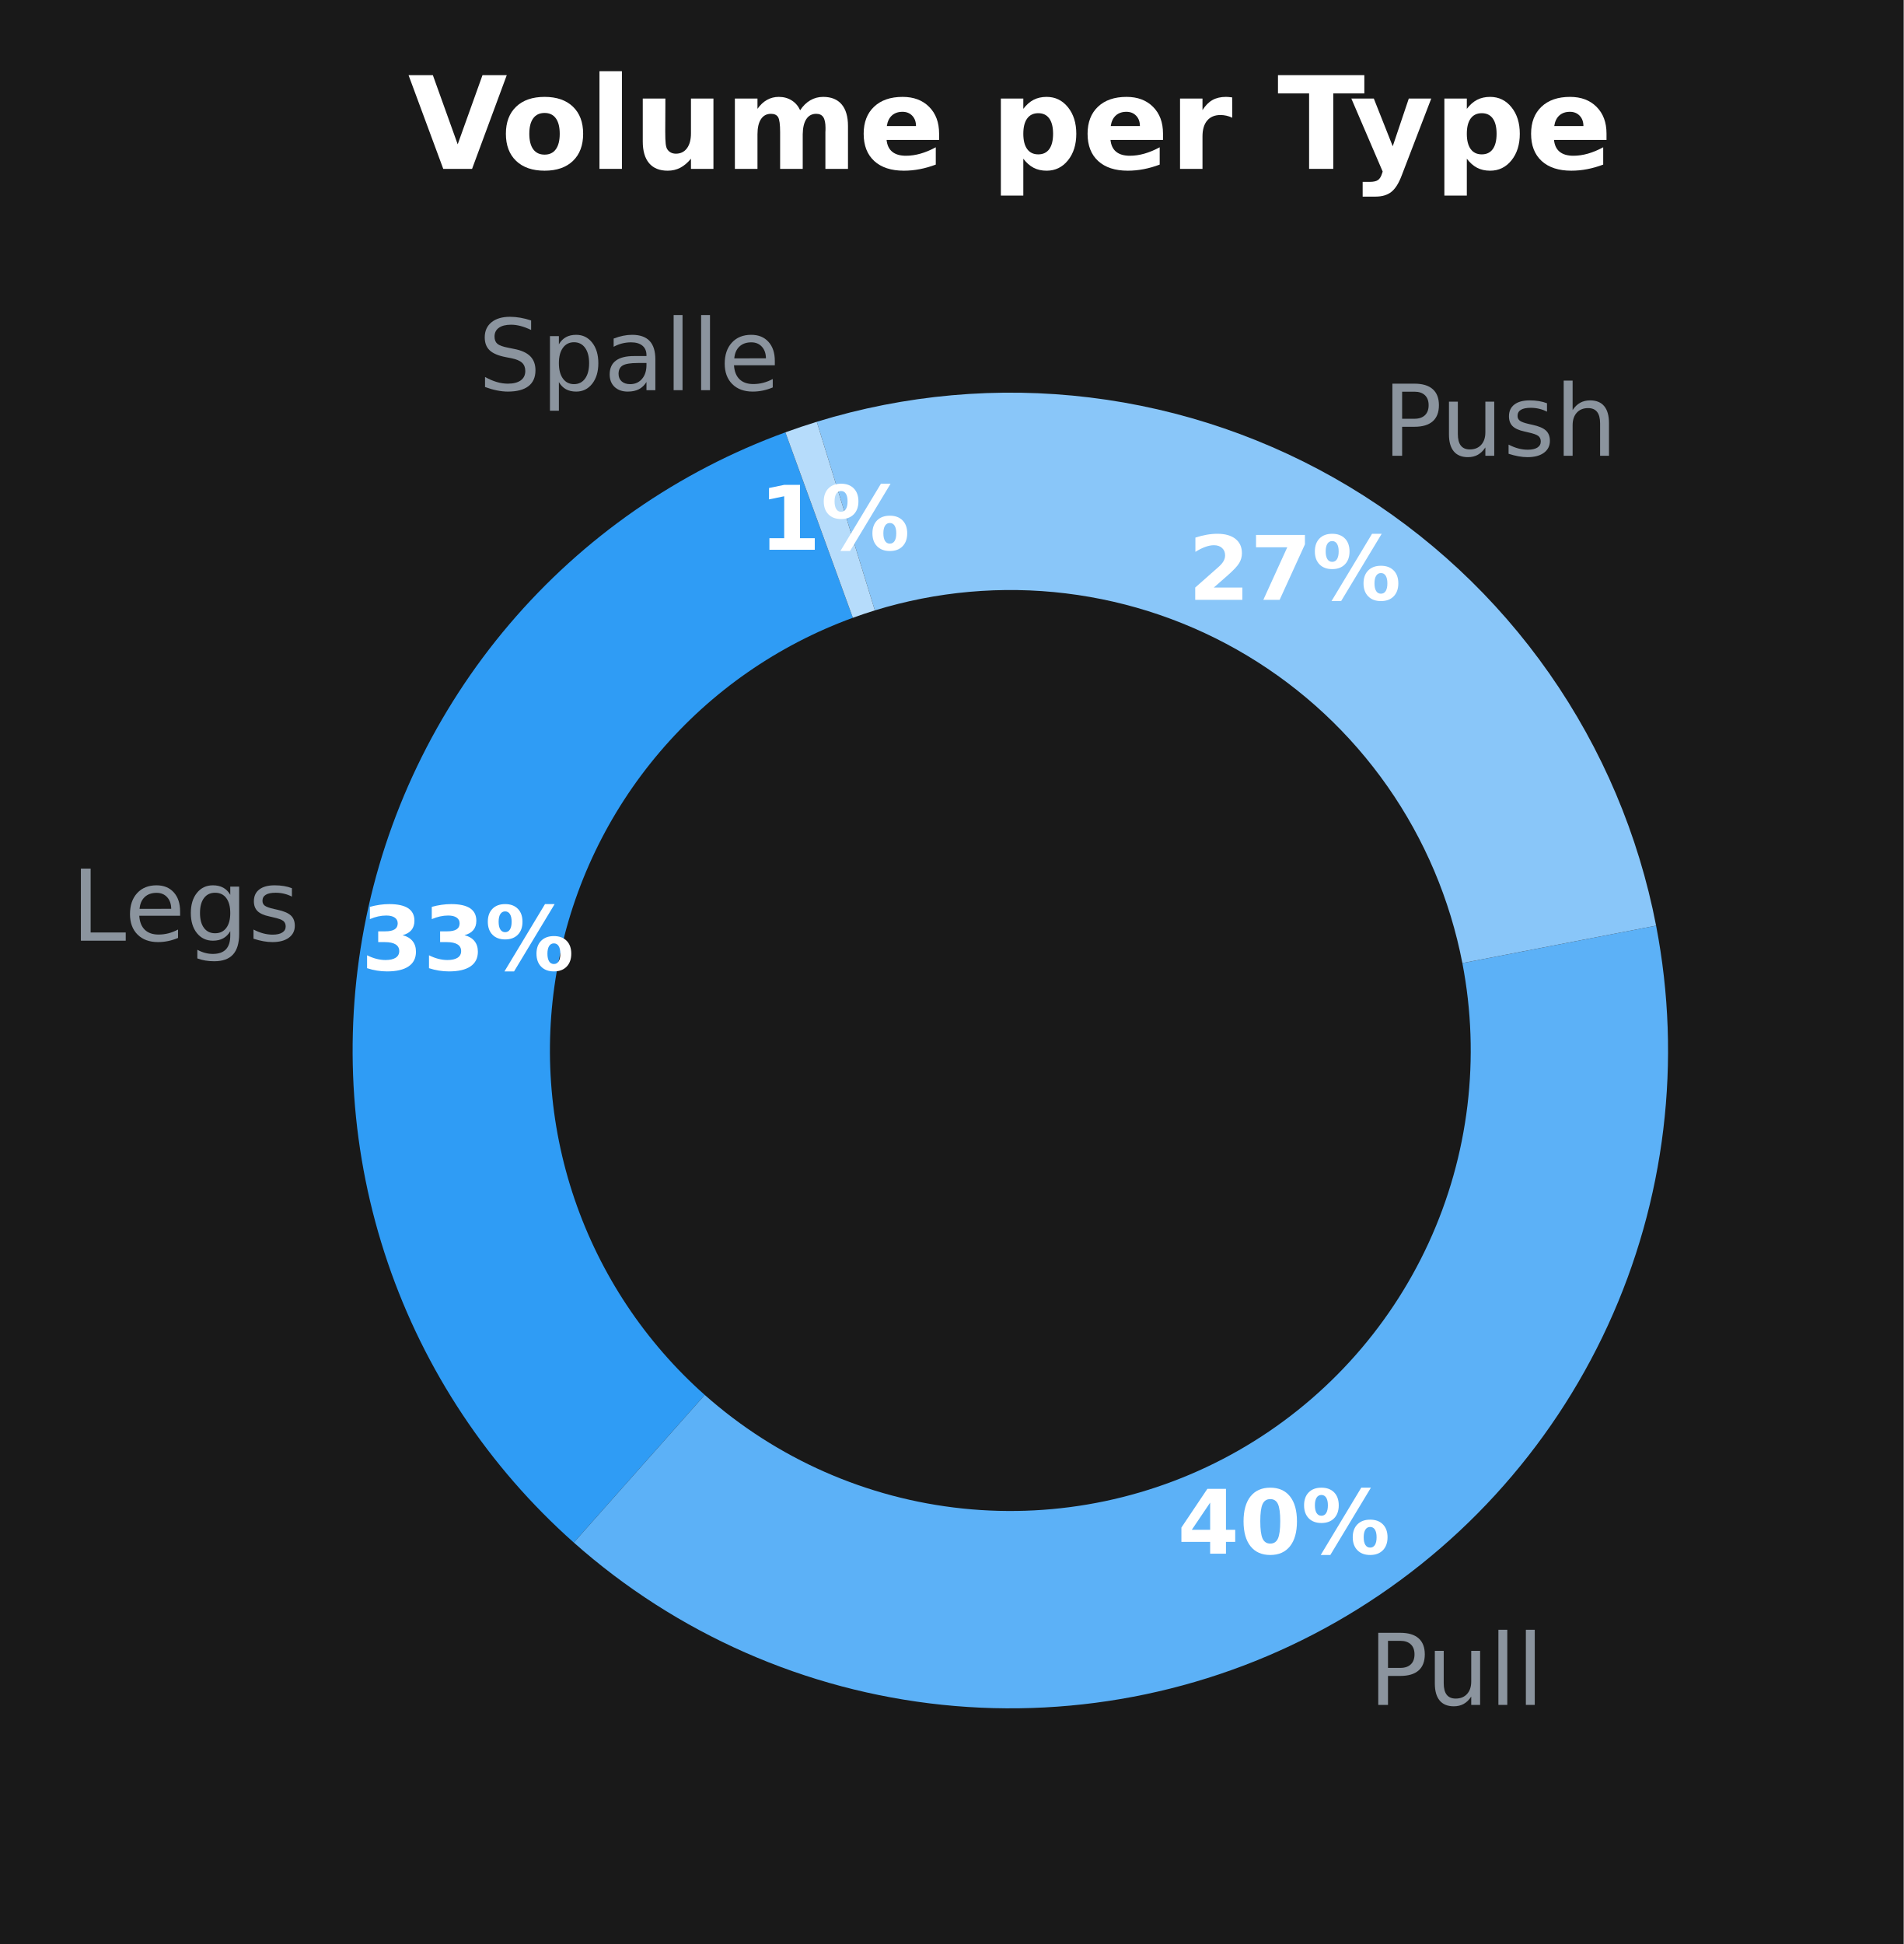
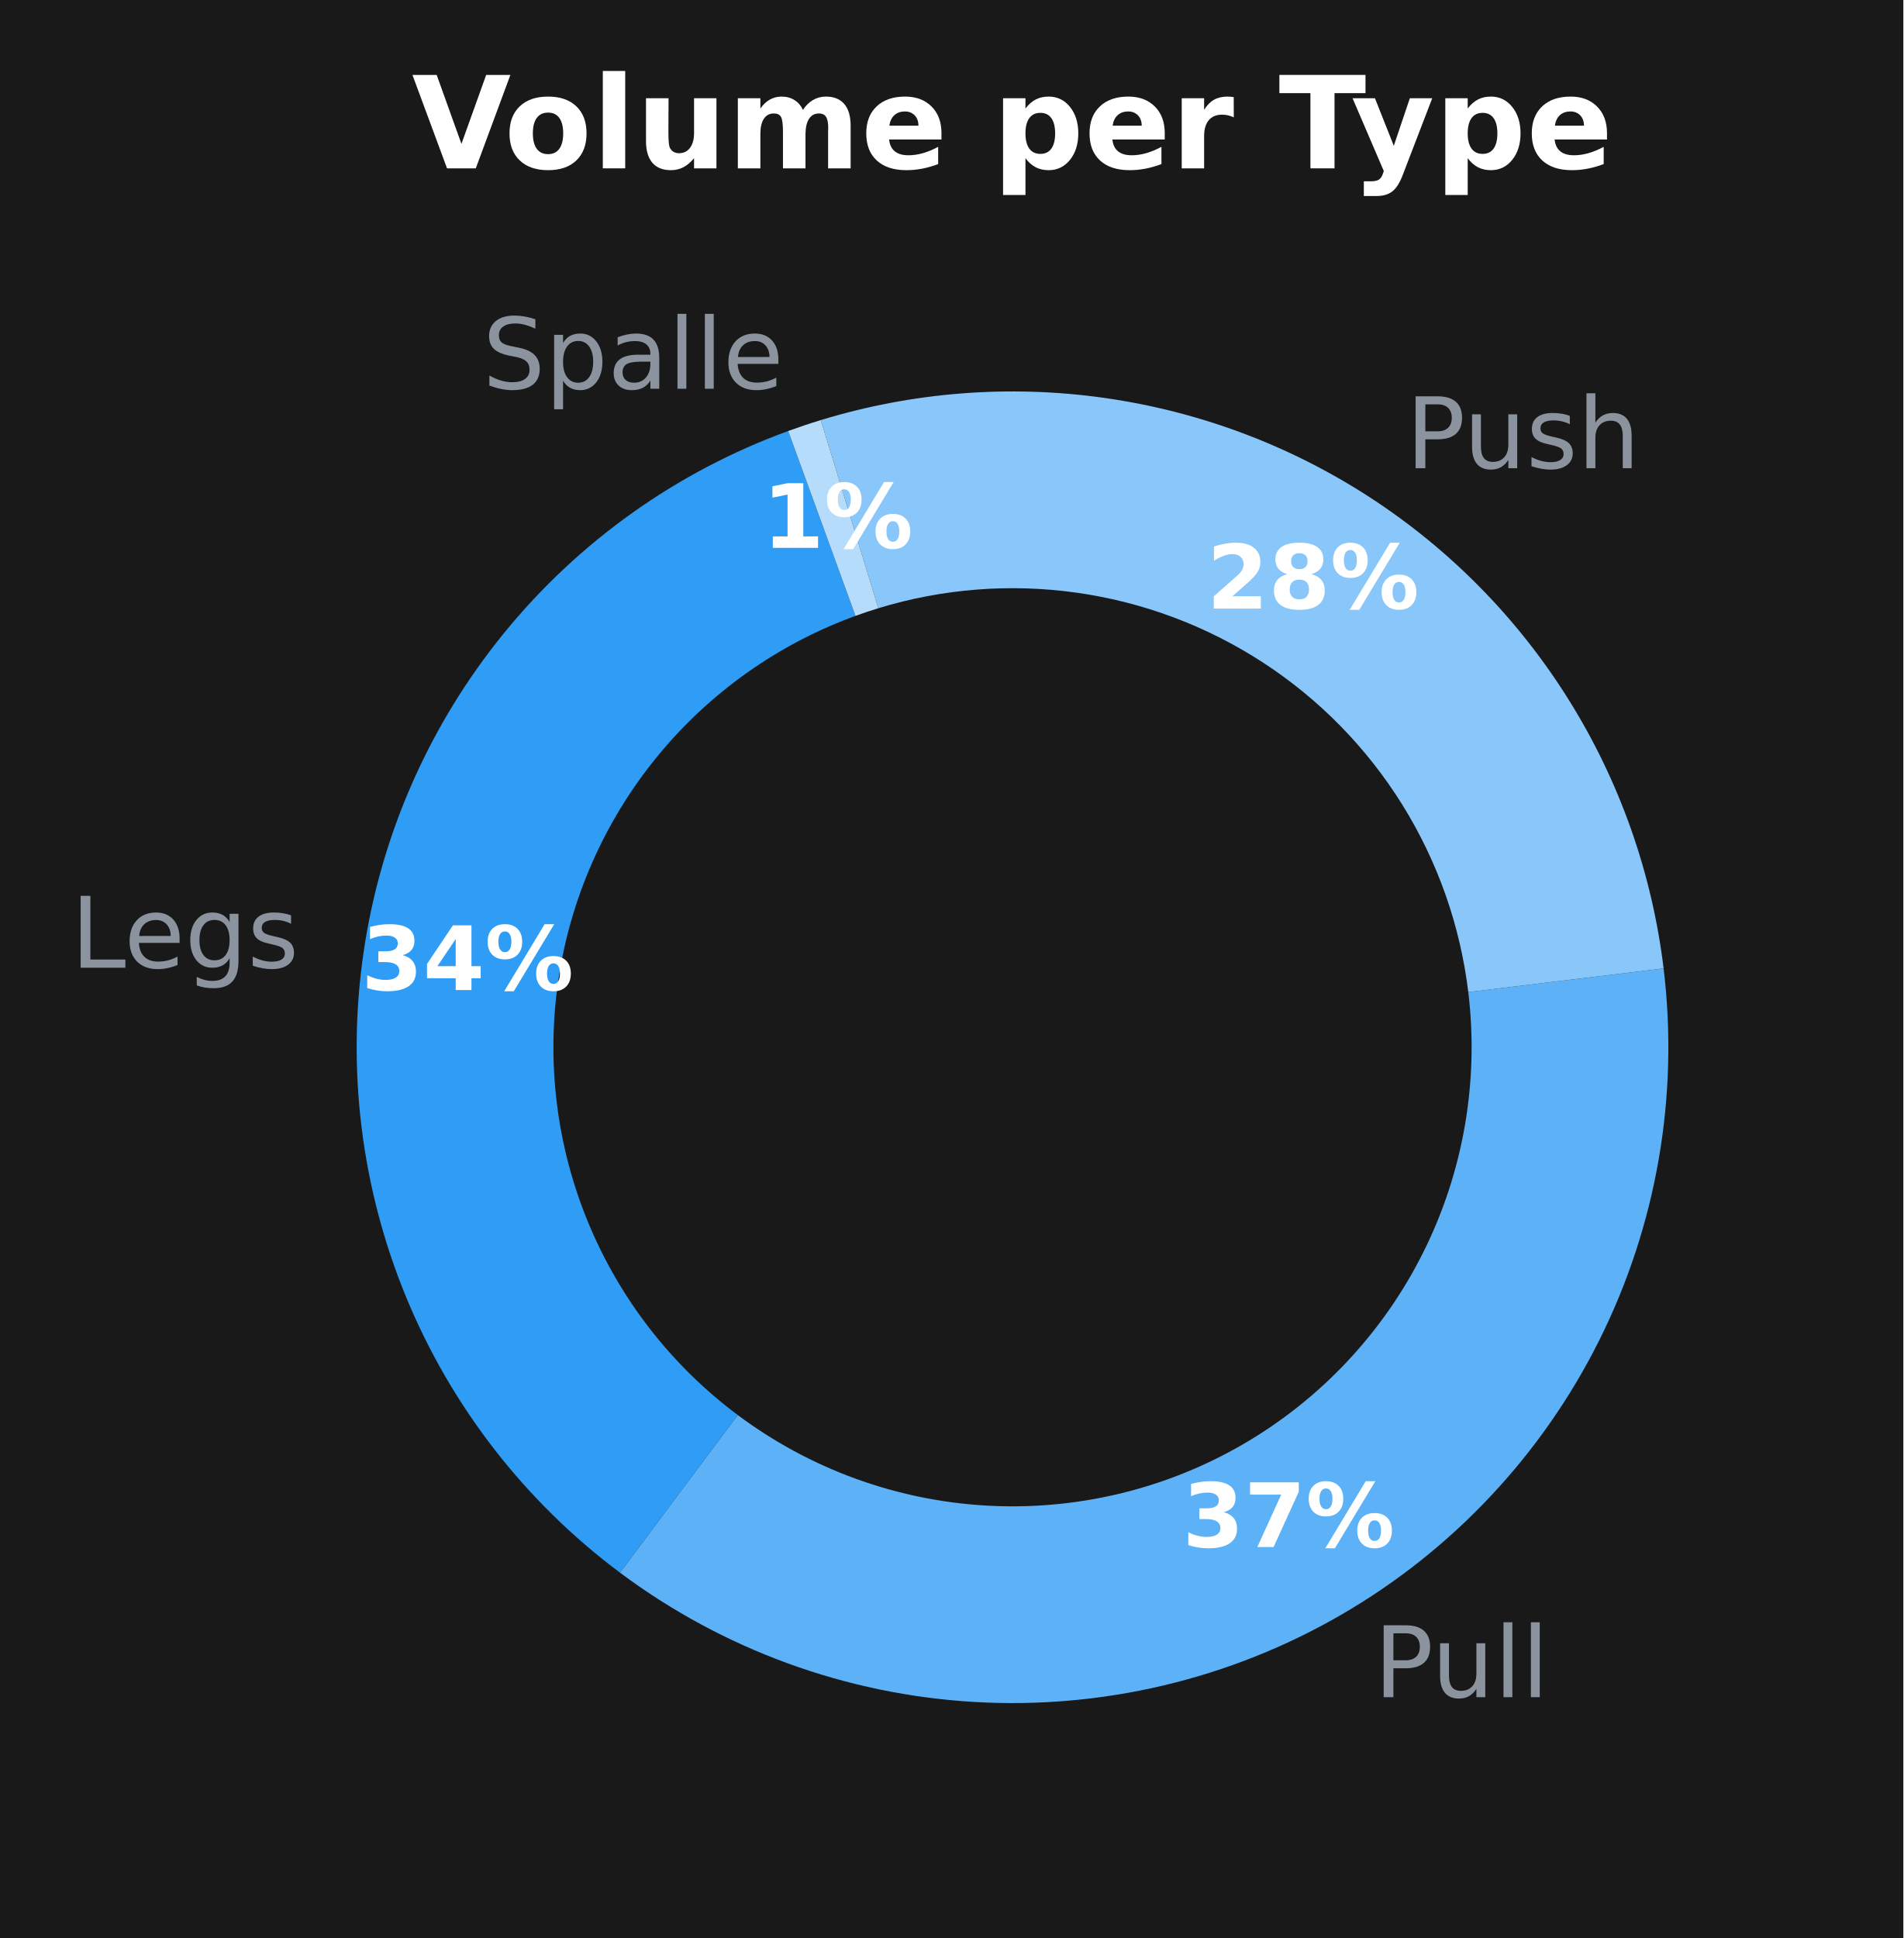
- <svg xmlns="http://www.w3.org/2000/svg" xmlns:xlink="http://www.w3.org/1999/xlink" width="192.554pt" height="196.598pt" viewBox="0 0 192.554 196.598" version="1.1">
+ <svg xmlns="http://www.w3.org/2000/svg" xmlns:xlink="http://www.w3.org/1999/xlink" width="193.067pt" height="196.598pt" viewBox="0 0 193.067 196.598" version="1.1">
  <defs>
    <style type="text/css">*{stroke-linejoin: round; stroke-linecap: butt}</style>
  </defs>
  <g id="figure_1">
    <g id="patch_1">
-       <path d="M 0 196.598  L 192.554 196.598  L 192.554 0  L 0 0  z " style="fill: #191919" />
+       <path d="M 0 196.598  L 193.067 196.598  L 193.067 0  L 0 0  z " style="fill: #191919" />
    </g>
    <g id="axes_1">
      <g id="patch_2">
-         <path d="M 79.44 43.722  C 68.614 47.663 58.994 54.349 51.528 63.123  C 44.061 71.898 39 82.463 36.843 93.78  C 34.686 105.098 35.505 116.784 39.22 127.69  C 42.935 138.596 49.42 148.352 58.038 155.999  L 71.285 141.071  C 65.252 135.718 60.713 128.889 58.112 121.254  C 55.512 113.62 54.938 105.44 56.448 97.518  C 57.958 89.595 61.501 82.2 66.728 76.058  C 71.954 69.916 78.688 65.235 86.266 62.477  z " style="fill: #2f9cf5" />
+         <path d="M 79.953 43.722  C 68.681 47.825 58.725 54.901 51.145 64.199  C 43.564 73.497 38.638 84.673 36.89 96.541  C 35.141 108.409 36.635 120.532 41.212 131.621  C 45.789 142.709 53.281 152.356 62.891 159.536  L 74.836 143.546  C 68.109 138.521 62.864 131.768 59.66 124.006  C 56.456 116.244 55.411 107.758 56.635 99.45  C 57.859 91.143 61.307 83.319 66.613 76.811  C 71.92 70.302 78.889 65.349 86.779 62.477  z " style="fill: #2f9cf5" />
      </g>
      <g id="patch_3">
-         <path d="M 58.038 155.999  C 68.435 165.226 81.468 170.965 95.294 172.407  C 109.12 173.849 123.056 170.922 135.134 164.039  C 147.211 157.156 156.833 146.658 162.64 134.028  C 168.447 121.398 170.151 107.26 167.513 93.612  L 147.917 97.4  C 149.764 106.954 148.571 116.85 144.506 125.691  C 140.441 134.532 133.706 141.881 125.252 146.699  C 116.797 151.517 107.042 153.566 97.364 152.556  C 87.686 151.547 78.563 147.529 71.285 141.071  z " style="fill: #5cb1f7" />
+         <path d="M 62.891 159.536  C 73.326 167.331 85.823 171.893 98.826 172.653  C 111.828 173.413 124.772 170.338 136.043 163.811  C 147.315 157.285 156.425 147.59 162.239 135.934  C 168.053 124.279 170.318 111.17 168.753 98.239  L 148.939 100.639  C 150.035 109.69 148.449 118.867 144.38 127.026  C 140.31 135.184 133.933 141.971 126.042 146.539  C 118.152 151.108 109.092 153.26 99.99 152.728  C 90.888 152.196 82.14 149.003 74.836 143.546  z " style="fill: #5cb1f7" />
      </g>
      <g id="patch_4">
-         <path d="M 167.513 93.612  C 165.741 84.442 162.057 75.747 156.702 68.095  C 151.347 60.443 144.44 54.003 136.432 49.197  C 128.425 44.39 119.493 41.323 110.222 40.196  C 100.95 39.069 91.545 39.907 82.618 42.655  L 88.491 61.73  C 94.74 59.806 101.324 59.22 107.814 60.009  C 114.304 60.798 120.555 62.944 126.161 66.309  C 131.767 69.674 136.601 74.181 140.35 79.538  C 144.098 84.894 146.677 90.981 147.917 97.4  z " style="fill: #89c6f9" />
+         <path d="M 168.753 98.239  C 167.584 88.587 164.313 79.307 159.171 71.055  C 154.029 62.803 147.139 55.777 138.99 50.475  C 130.84 45.172 121.626 41.72 111.998 40.362  C 102.37 39.004 92.56 39.773 83.262 42.615  L 89.096 61.702  C 95.604 59.713 102.471 59.174 109.211 60.125  C 115.95 61.075 122.4 63.492 128.105 67.204  C 133.81 70.915 138.632 75.833 142.232 81.61  C 145.831 87.386 148.121 93.882 148.939 100.639  z " style="fill: #89c6f9" />
      </g>
      <g id="patch_5">
-         <path d="M 82.618 42.655  C 82.084 42.82 81.552 42.991 81.023 43.169  C 80.493 43.346 79.965 43.531 79.44 43.722  L 86.266 62.477  C 86.634 62.343 87.003 62.214 87.374 62.089  C 87.745 61.965 88.117 61.845 88.491 61.73  z " style="fill: #b6dcfb" />
+         <path d="M 83.262 42.615  C 82.706 42.785 82.152 42.962 81.6 43.147  C 81.049 43.331 80.5 43.523 79.953 43.722  L 86.779 62.477  C 87.162 62.338 87.546 62.203 87.932 62.074  C 88.318 61.945 88.706 61.821 89.096 61.702  z " style="fill: #b6dcfb" />
      </g>
      <g id="matplotlib.axis_1" />
      <g id="matplotlib.axis_2" />
      <g id="text_1">
-         <g style="fill: #8b949e" transform="translate(7.2 95.1324) scale(0.1 -0.1)">
+         <g style="fill: #8b949e" transform="translate(7.2 98.16944) scale(0.1 -0.1)">
          <defs>
            <path id="DejaVuSans-2f" d="M 628 4666  L 1259 4666  L 1259 531  L 3531 531  L 3531 0  L 628 0  L 628 4666  z " transform="scale(0.015625)" />
            <path id="DejaVuSans-48" d="M 3597 1894  L 3597 1613  L 953 1613  Q 991 1019 1311 708  Q 1631 397 2203 397  Q 2534 397 2845 478  Q 3156 559 3463 722  L 3463 178  Q 3153 47 2828 -22  Q 2503 -91 2169 -91  Q 1331 -91 842 396  Q 353 884 353 1716  Q 353 2575 817 3079  Q 1281 3584 2069 3584  Q 2775 3584 3186 3129  Q 3597 2675 3597 1894  z M 3022 2063  Q 3016 2534 2758 2815  Q 2500 3097 2075 3097  Q 1594 3097 1305 2825  Q 1016 2553 972 2059  L 3022 2063  z " transform="scale(0.015625)" />
            <path id="DejaVuSans-4a" d="M 2906 1791  Q 2906 2416 2648 2759  Q 2391 3103 1925 3103  Q 1463 3103 1205 2759  Q 947 2416 947 1791  Q 947 1169 1205 825  Q 1463 481 1925 481  Q 2391 481 2648 825  Q 2906 1169 2906 1791  z M 3481 434  Q 3481 -459 3084 -895  Q 2688 -1331 1869 -1331  Q 1566 -1331 1297 -1286  Q 1028 -1241 775 -1147  L 775 -588  Q 1028 -725 1275 -790  Q 1522 -856 1778 -856  Q 2344 -856 2625 -561  Q 2906 -266 2906 331  L 2906 616  Q 2728 306 2450 153  Q 2172 0 1784 0  Q 1141 0 747 490  Q 353 981 353 1791  Q 353 2603 747 3093  Q 1141 3584 1784 3584  Q 2172 3584 2450 3431  Q 2728 3278 2906 2969  L 2906 3500  L 3481 3500  L 3481 434  z " transform="scale(0.015625)" />
            <path id="DejaVuSans-56" d="M 2834 3397  L 2834 2853  Q 2591 2978 2328 3040  Q 2066 3103 1784 3103  Q 1356 3103 1142 2972  Q 928 2841 928 2578  Q 928 2378 1081 2264  Q 1234 2150 1697 2047  L 1894 2003  Q 2506 1872 2764 1633  Q 3022 1394 3022 966  Q 3022 478 2636 193  Q 2250 -91 1575 -91  Q 1294 -91 989 -36  Q 684 19 347 128  L 347 722  Q 666 556 975 473  Q 1284 391 1588 391  Q 1994 391 2212 530  Q 2431 669 2431 922  Q 2431 1156 2273 1281  Q 2116 1406 1581 1522  L 1381 1569  Q 847 1681 609 1914  Q 372 2147 372 2553  Q 372 3047 722 3315  Q 1072 3584 1716 3584  Q 2034 3584 2315 3537  Q 2597 3491 2834 3397  z " transform="scale(0.015625)" />
          </defs>
          <use xlink:href="#DejaVuSans-2f" />
          <use xlink:href="#DejaVuSans-48" transform="translate(53.96875 0)" />
          <use xlink:href="#DejaVuSans-4a" transform="translate(115.5 0)" />
          <use xlink:href="#DejaVuSans-56" transform="translate(178.9844 0)" />
        </g>
      </g>
      <g id="text_2">
-         <g style="fill: #8b949e" transform="translate(138.4275 172.4173) scale(0.1 -0.1)">
+         <g style="fill: #8b949e" transform="translate(139.377 172.1665) scale(0.1 -0.1)">
          <defs>
            <path id="DejaVuSans-33" d="M 1259 4147  L 1259 2394  L 2053 2394  Q 2494 2394 2734 2622  Q 2975 2850 2975 3272  Q 2975 3691 2734 3919  Q 2494 4147 2053 4147  L 1259 4147  z M 628 4666  L 2053 4666  Q 2838 4666 3239 4311  Q 3641 3956 3641 3272  Q 3641 2581 3239 2228  Q 2838 1875 2053 1875  L 1259 1875  L 1259 0  L 628 0  L 628 4666  z " transform="scale(0.015625)" />
            <path id="DejaVuSans-58" d="M 544 1381  L 544 3500  L 1119 3500  L 1119 1403  Q 1119 906 1312 657  Q 1506 409 1894 409  Q 2359 409 2629 706  Q 2900 1003 2900 1516  L 2900 3500  L 3475 3500  L 3475 0  L 2900 0  L 2900 538  Q 2691 219 2414 64  Q 2138 -91 1772 -91  Q 1169 -91 856 284  Q 544 659 544 1381  z M 1991 3584  L 1991 3584  z " transform="scale(0.015625)" />
            <path id="DejaVuSans-4f" d="M 603 4863  L 1178 4863  L 1178 0  L 603 0  L 603 4863  z " transform="scale(0.015625)" />
          </defs>
          <use xlink:href="#DejaVuSans-33" />
          <use xlink:href="#DejaVuSans-58" transform="translate(58.54688 0)" />
          <use xlink:href="#DejaVuSans-4f" transform="translate(121.9219 0)" />
          <use xlink:href="#DejaVuSans-4f" transform="translate(149.7031 0)" />
        </g>
      </g>
      <g id="text_3">
-         <g style="fill: #8b949e" transform="translate(139.8563 46.09052) scale(0.1 -0.1)">
+         <g style="fill: #8b949e" transform="translate(142.6178 47.49621) scale(0.1 -0.1)">
          <defs>
            <path id="DejaVuSans-4b" d="M 3513 2113  L 3513 0  L 2938 0  L 2938 2094  Q 2938 2591 2744 2837  Q 2550 3084 2163 3084  Q 1697 3084 1428 2787  Q 1159 2491 1159 1978  L 1159 0  L 581 0  L 581 4863  L 1159 4863  L 1159 2956  Q 1366 3272 1645 3428  Q 1925 3584 2291 3584  Q 2894 3584 3203 3211  Q 3513 2838 3513 2113  z " transform="scale(0.015625)" />
          </defs>
          <use xlink:href="#DejaVuSans-33" />
          <use xlink:href="#DejaVuSans-58" transform="translate(58.54688 0)" />
          <use xlink:href="#DejaVuSans-56" transform="translate(121.9219 0)" />
          <use xlink:href="#DejaVuSans-4b" transform="translate(174.0156 0)" />
        </g>
      </g>
      <g id="text_4">
-         <g style="fill: #8b949e" transform="translate(48.37113 39.45975) scale(0.1 -0.1)">
+         <g style="fill: #8b949e" transform="translate(48.9553 39.43588) scale(0.1 -0.1)">
          <defs>
            <path id="DejaVuSans-36" d="M 3425 4513  L 3425 3897  Q 3066 4069 2747 4153  Q 2428 4238 2131 4238  Q 1616 4238 1336 4038  Q 1056 3838 1056 3469  Q 1056 3159 1242 3001  Q 1428 2844 1947 2747  L 2328 2669  Q 3034 2534 3370 2195  Q 3706 1856 3706 1288  Q 3706 609 3251 259  Q 2797 -91 1919 -91  Q 1588 -91 1214 -16  Q 841 59 441 206  L 441 856  Q 825 641 1194 531  Q 1563 422 1919 422  Q 2459 422 2753 634  Q 3047 847 3047 1241  Q 3047 1584 2836 1778  Q 2625 1972 2144 2069  L 1759 2144  Q 1053 2284 737 2584  Q 422 2884 422 3419  Q 422 4038 858 4394  Q 1294 4750 2059 4750  Q 2388 4750 2728 4690  Q 3069 4631 3425 4513  z " transform="scale(0.015625)" />
            <path id="DejaVuSans-53" d="M 1159 525  L 1159 -1331  L 581 -1331  L 581 3500  L 1159 3500  L 1159 2969  Q 1341 3281 1617 3432  Q 1894 3584 2278 3584  Q 2916 3584 3314 3078  Q 3713 2572 3713 1747  Q 3713 922 3314 415  Q 2916 -91 2278 -91  Q 1894 -91 1617 61  Q 1341 213 1159 525  z M 3116 1747  Q 3116 2381 2855 2742  Q 2594 3103 2138 3103  Q 1681 3103 1420 2742  Q 1159 2381 1159 1747  Q 1159 1113 1420 752  Q 1681 391 2138 391  Q 2594 391 2855 752  Q 3116 1113 3116 1747  z " transform="scale(0.015625)" />
            <path id="DejaVuSans-44" d="M 2194 1759  Q 1497 1759 1228 1600  Q 959 1441 959 1056  Q 959 750 1161 570  Q 1363 391 1709 391  Q 2188 391 2477 730  Q 2766 1069 2766 1631  L 2766 1759  L 2194 1759  z M 3341 1997  L 3341 0  L 2766 0  L 2766 531  Q 2569 213 2275 61  Q 1981 -91 1556 -91  Q 1019 -91 701 211  Q 384 513 384 1019  Q 384 1609 779 1909  Q 1175 2209 1959 2209  L 2766 2209  L 2766 2266  Q 2766 2663 2505 2880  Q 2244 3097 1772 3097  Q 1472 3097 1187 3025  Q 903 2953 641 2809  L 641 3341  Q 956 3463 1253 3523  Q 1550 3584 1831 3584  Q 2591 3584 2966 3190  Q 3341 2797 3341 1997  z " transform="scale(0.015625)" />
          </defs>
          <use xlink:href="#DejaVuSans-36" />
          <use xlink:href="#DejaVuSans-53" transform="translate(63.48438 0)" />
          <use xlink:href="#DejaVuSans-44" transform="translate(126.9688 0)" />
          <use xlink:href="#DejaVuSans-4f" transform="translate(188.25 0)" />
          <use xlink:href="#DejaVuSans-4f" transform="translate(216.0312 0)" />
          <use xlink:href="#DejaVuSans-48" transform="translate(243.8125 0)" />
        </g>
      </g>
      <g id="text_5">
-         <g style="fill: #ffffff" transform="translate(36.52797 98.11158) scale(0.09 -0.09)">
+         <g style="fill: #ffffff" transform="translate(36.64921 100.4308) scale(0.09 -0.09)">
          <defs>
            <path id="DejaVuSans-Bold-16" d="M 2981 2516  Q 3453 2394 3698 2092  Q 3944 1791 3944 1325  Q 3944 631 3412 270  Q 2881 -91 1863 -91  Q 1503 -91 1142 -33  Q 781 25 428 141  L 428 1069  Q 766 900 1098 814  Q 1431 728 1753 728  Q 2231 728 2486 893  Q 2741 1059 2741 1369  Q 2741 1688 2480 1852  Q 2219 2016 1709 2016  L 1228 2016  L 1228 2791  L 1734 2791  Q 2188 2791 2409 2933  Q 2631 3075 2631 3366  Q 2631 3634 2415 3781  Q 2200 3928 1806 3928  Q 1516 3928 1219 3862  Q 922 3797 628 3669  L 628 4550  Q 984 4650 1334 4700  Q 1684 4750 2022 4750  Q 2931 4750 3382 4451  Q 3834 4153 3834 3553  Q 3834 3144 3618 2883  Q 3403 2622 2981 2516  z " transform="scale(0.015625)" />
+             <path id="DejaVuSans-Bold-17" d="M 2356 3675  L 1038 1722  L 2356 1722  L 2356 3675  z M 2156 4666  L 3494 4666  L 3494 1722  L 4159 1722  L 4159 850  L 3494 850  L 3494 0  L 2356 0  L 2356 850  L 288 850  L 288 1881  L 2156 4666  z " transform="scale(0.015625)" />
            <path id="DejaVuSans-Bold-8" d="M 4959 1925  Q 4738 1925 4616 1733  Q 4494 1541 4494 1184  Q 4494 825 4614 633  Q 4734 441 4959 441  Q 5184 441 5303 633  Q 5422 825 5422 1184  Q 5422 1541 5301 1733  Q 5181 1925 4959 1925  z M 4959 2450  Q 5541 2450 5875 2112  Q 6209 1775 6209 1184  Q 6209 594 5875 251  Q 5541 -91 4959 -91  Q 4378 -91 4042 251  Q 3706 594 3706 1184  Q 3706 1772 4042 2111  Q 4378 2450 4959 2450  z M 2094 -91  L 1403 -91  L 4319 4750  L 5013 4750  L 2094 -91  z M 1453 4750  Q 2034 4750 2367 4411  Q 2700 4072 2700 3481  Q 2700 2891 2367 2550  Q 2034 2209 1453 2209  Q 872 2209 539 2550  Q 206 2891 206 3481  Q 206 4072 539 4411  Q 872 4750 1453 4750  z M 1453 4225  Q 1228 4225 1106 4031  Q 984 3838 984 3481  Q 984 3122 1106 2926  Q 1228 2731 1453 2731  Q 1678 2731 1798 2926  Q 1919 3122 1919 3481  Q 1919 3838 1797 4031  Q 1675 4225 1453 4225  z " transform="scale(0.015625)" />
          </defs>
          <use xlink:href="#DejaVuSans-Bold-16" />
-           <use xlink:href="#DejaVuSans-Bold-16" transform="translate(69.57812 0)" />
+           <use xlink:href="#DejaVuSans-Bold-17" transform="translate(69.57812 0)" />
          <use xlink:href="#DejaVuSans-Bold-8" transform="translate(139.1562 0)" />
        </g>
      </g>
      <g id="text_6">
-         <g style="fill: #ffffff" transform="translate(119.0921 157.1288) scale(0.09 -0.09)">
+         <g style="fill: #ffffff" transform="translate(119.9384 156.9373) scale(0.09 -0.09)">
          <defs>
-             <path id="DejaVuSans-Bold-17" d="M 2356 3675  L 1038 1722  L 2356 1722  L 2356 3675  z M 2156 4666  L 3494 4666  L 3494 1722  L 4159 1722  L 4159 850  L 3494 850  L 3494 0  L 2356 0  L 2356 850  L 288 850  L 288 1881  L 2156 4666  z " transform="scale(0.015625)" />
-             <path id="DejaVuSans-Bold-13" d="M 2944 2338  Q 2944 3213 2780 3570  Q 2616 3928 2228 3928  Q 1841 3928 1675 3570  Q 1509 3213 1509 2338  Q 1509 1453 1675 1090  Q 1841 728 2228 728  Q 2613 728 2778 1090  Q 2944 1453 2944 2338  z M 4147 2328  Q 4147 1169 3647 539  Q 3147 -91 2228 -91  Q 1306 -91 806 539  Q 306 1169 306 2328  Q 306 3491 806 4120  Q 1306 4750 2228 4750  Q 3147 4750 3647 4120  Q 4147 3491 4147 2328  z " transform="scale(0.015625)" />
+             <path id="DejaVuSans-Bold-1a" d="M 428 4666  L 3944 4666  L 3944 3988  L 2125 0  L 953 0  L 2675 3781  L 428 3781  L 428 4666  z " transform="scale(0.015625)" />
          </defs>
-           <use xlink:href="#DejaVuSans-Bold-17" />
-           <use xlink:href="#DejaVuSans-Bold-13" transform="translate(69.57812 0)" />
+           <use xlink:href="#DejaVuSans-Bold-16" />
+           <use xlink:href="#DejaVuSans-Bold-1a" transform="translate(69.57812 0)" />
          <use xlink:href="#DejaVuSans-Bold-8" transform="translate(139.1562 0)" />
        </g>
      </g>
      <g id="text_7">
-         <g style="fill: #ffffff" transform="translate(120.1832 60.66112) scale(0.09 -0.09)">
+         <g style="fill: #ffffff" transform="translate(122.4132 61.73455) scale(0.09 -0.09)">
          <defs>
            <path id="DejaVuSans-Bold-15" d="M 1844 884  L 3897 884  L 3897 0  L 506 0  L 506 884  L 2209 2388  Q 2438 2594 2547 2791  Q 2656 2988 2656 3200  Q 2656 3528 2436 3728  Q 2216 3928 1850 3928  Q 1569 3928 1234 3808  Q 900 3688 519 3450  L 519 4475  Q 925 4609 1322 4679  Q 1719 4750 2100 4750  Q 2938 4750 3402 4381  Q 3866 4013 3866 3353  Q 3866 2972 3669 2642  Q 3472 2313 2841 1759  L 1844 884  z " transform="scale(0.015625)" />
-             <path id="DejaVuSans-Bold-1a" d="M 428 4666  L 3944 4666  L 3944 3988  L 2125 0  L 953 0  L 2675 3781  L 428 3781  L 428 4666  z " transform="scale(0.015625)" />
+             <path id="DejaVuSans-Bold-1b" d="M 2228 2088  Q 1891 2088 1709 1903  Q 1528 1719 1528 1375  Q 1528 1031 1709 848  Q 1891 666 2228 666  Q 2563 666 2741 848  Q 2919 1031 2919 1375  Q 2919 1722 2741 1905  Q 2563 2088 2228 2088  z M 1350 2484  Q 925 2613 709 2878  Q 494 3144 494 3541  Q 494 4131 934 4440  Q 1375 4750 2228 4750  Q 3075 4750 3515 4442  Q 3956 4134 3956 3541  Q 3956 3144 3739 2878  Q 3522 2613 3097 2484  Q 3572 2353 3814 2058  Q 4056 1763 4056 1313  Q 4056 619 3595 264  Q 3134 -91 2228 -91  Q 1319 -91 855 264  Q 391 619 391 1313  Q 391 1763 633 2058  Q 875 2353 1350 2484  z M 1631 3419  Q 1631 3141 1786 2991  Q 1941 2841 2228 2841  Q 2509 2841 2662 2991  Q 2816 3141 2816 3419  Q 2816 3697 2662 3845  Q 2509 3994 2228 3994  Q 1941 3994 1786 3844  Q 1631 3694 1631 3419  z " transform="scale(0.015625)" />
          </defs>
          <use xlink:href="#DejaVuSans-Bold-15" />
-           <use xlink:href="#DejaVuSans-Bold-1a" transform="translate(69.57812 0)" />
+           <use xlink:href="#DejaVuSans-Bold-1b" transform="translate(69.57812 0)" />
          <use xlink:href="#DejaVuSans-Bold-8" transform="translate(139.1562 0)" />
        </g>
      </g>
      <g id="text_8">
-         <g style="fill: #ffffff" transform="translate(76.76995 55.59762) scale(0.09 -0.09)">
+         <g style="fill: #ffffff" transform="translate(77.33728 55.57939) scale(0.09 -0.09)">
          <defs>
            <path id="DejaVuSans-Bold-14" d="M 750 831  L 1813 831  L 1813 3847  L 722 3622  L 722 4441  L 1806 4666  L 2950 4666  L 2950 831  L 4013 831  L 4013 0  L 750 0  L 750 831  z " transform="scale(0.015625)" />
          </defs>
          <use xlink:href="#DejaVuSans-Bold-14" />
          <use xlink:href="#DejaVuSans-Bold-8" transform="translate(69.57812 0)" />
        </g>
      </g>
      <g id="text_9">
-         <g style="fill: #ffffff" transform="translate(41.26177 17.07797) scale(0.13 -0.13)">
+         <g style="fill: #ffffff" transform="translate(41.77471 17.07797) scale(0.13 -0.13)">
          <defs>
            <path id="DejaVuSans-Bold-39" d="M 31 4666  L 1241 4666  L 2478 1222  L 3713 4666  L 4922 4666  L 3194 0  L 1759 0  L 31 4666  z " transform="scale(0.015625)" />
            <path id="DejaVuSans-Bold-52" d="M 2203 2784  Q 1831 2784 1636 2517  Q 1441 2250 1441 1747  Q 1441 1244 1636 976  Q 1831 709 2203 709  Q 2569 709 2762 976  Q 2956 1244 2956 1747  Q 2956 2250 2762 2517  Q 2569 2784 2203 2784  z M 2203 3584  Q 3106 3584 3614 3096  Q 4122 2609 4122 1747  Q 4122 884 3614 396  Q 3106 -91 2203 -91  Q 1297 -91 786 396  Q 275 884 275 1747  Q 275 2609 786 3096  Q 1297 3584 2203 3584  z " transform="scale(0.015625)" />
            <path id="DejaVuSans-Bold-4f" d="M 538 4863  L 1656 4863  L 1656 0  L 538 0  L 538 4863  z " transform="scale(0.015625)" />
            <path id="DejaVuSans-Bold-58" d="M 500 1363  L 500 3500  L 1625 3500  L 1625 3150  Q 1625 2866 1622 2436  Q 1619 2006 1619 1863  Q 1619 1441 1641 1255  Q 1663 1069 1716 984  Q 1784 875 1895 815  Q 2006 756 2150 756  Q 2500 756 2700 1025  Q 2900 1294 2900 1772  L 2900 3500  L 4019 3500  L 4019 0  L 2900 0  L 2900 506  Q 2647 200 2364 54  Q 2081 -91 1741 -91  Q 1134 -91 817 281  Q 500 653 500 1363  z " transform="scale(0.015625)" />
            <path id="DejaVuSans-Bold-50" d="M 3781 2919  Q 3994 3244 4286 3414  Q 4578 3584 4928 3584  Q 5531 3584 5847 3212  Q 6163 2841 6163 2131  L 6163 0  L 5038 0  L 5038 1825  Q 5041 1866 5042 1909  Q 5044 1953 5044 2034  Q 5044 2406 4934 2573  Q 4825 2741 4581 2741  Q 4263 2741 4089 2478  Q 3916 2216 3909 1719  L 3909 0  L 2784 0  L 2784 1825  Q 2784 2406 2684 2573  Q 2584 2741 2328 2741  Q 2006 2741 1831 2477  Q 1656 2213 1656 1722  L 1656 0  L 531 0  L 531 3500  L 1656 3500  L 1656 2988  Q 1863 3284 2130 3434  Q 2397 3584 2719 3584  Q 3081 3584 3359 3409  Q 3638 3234 3781 2919  z " transform="scale(0.015625)" />
            <path id="DejaVuSans-Bold-48" d="M 4031 1759  L 4031 1441  L 1416 1441  Q 1456 1047 1700 850  Q 1944 653 2381 653  Q 2734 653 3104 758  Q 3475 863 3866 1075  L 3866 213  Q 3469 63 3072 -14  Q 2675 -91 2278 -91  Q 1328 -91 801 392  Q 275 875 275 1747  Q 275 2603 792 3093  Q 1309 3584 2216 3584  Q 3041 3584 3536 3087  Q 4031 2591 4031 1759  z M 2881 2131  Q 2881 2450 2695 2645  Q 2509 2841 2209 2841  Q 1884 2841 1681 2658  Q 1478 2475 1428 2131  L 2881 2131  z " transform="scale(0.015625)" />
            <path id="DejaVuSans-Bold-3" transform="scale(0.015625)" />
            <path id="DejaVuSans-Bold-53" d="M 1656 506  L 1656 -1331  L 538 -1331  L 538 3500  L 1656 3500  L 1656 2988  Q 1888 3294 2169 3439  Q 2450 3584 2816 3584  Q 3463 3584 3878 3070  Q 4294 2556 4294 1747  Q 4294 938 3878 423  Q 3463 -91 2816 -91  Q 2450 -91 2169 54  Q 1888 200 1656 506  z M 2400 2772  Q 2041 2772 1848 2508  Q 1656 2244 1656 1747  Q 1656 1250 1848 986  Q 2041 722 2400 722  Q 2759 722 2948 984  Q 3138 1247 3138 1747  Q 3138 2247 2948 2509  Q 2759 2772 2400 2772  z " transform="scale(0.015625)" />
            <path id="DejaVuSans-Bold-55" d="M 3138 2547  Q 2991 2616 2845 2648  Q 2700 2681 2553 2681  Q 2122 2681 1889 2404  Q 1656 2128 1656 1613  L 1656 0  L 538 0  L 538 3500  L 1656 3500  L 1656 2925  Q 1872 3269 2151 3426  Q 2431 3584 2822 3584  Q 2878 3584 2943 3579  Q 3009 3575 3134 3559  L 3138 2547  z " transform="scale(0.015625)" />
            <path id="DejaVuSans-Bold-37" d="M 31 4666  L 4331 4666  L 4331 3756  L 2784 3756  L 2784 0  L 1581 0  L 1581 3756  L 31 3756  L 31 4666  z " transform="scale(0.015625)" />
            <path id="DejaVuSans-Bold-5c" d="M 78 3500  L 1197 3500  L 2138 1125  L 2938 3500  L 4056 3500  L 2584 -331  Q 2363 -916 2067 -1148  Q 1772 -1381 1288 -1381  L 641 -1381  L 641 -647  L 991 -647  Q 1275 -647 1404 -556  Q 1534 -466 1606 -231  L 1638 -134  L 78 3500  z " transform="scale(0.015625)" />
          </defs>
          <use xlink:href="#DejaVuSans-Bold-39" />
          <use xlink:href="#DejaVuSans-Bold-52" transform="translate(71.92188 0)" />
          <use xlink:href="#DejaVuSans-Bold-4f" transform="translate(140.625 0)" />
          <use xlink:href="#DejaVuSans-Bold-58" transform="translate(174.9062 0)" />
          <use xlink:href="#DejaVuSans-Bold-50" transform="translate(246.0938 0)" />
          <use xlink:href="#DejaVuSans-Bold-48" transform="translate(350.2969 0)" />
          <use xlink:href="#DejaVuSans-Bold-3" transform="translate(418.125 0)" />
          <use xlink:href="#DejaVuSans-Bold-53" transform="translate(452.9375 0)" />
          <use xlink:href="#DejaVuSans-Bold-48" transform="translate(524.5156 0)" />
          <use xlink:href="#DejaVuSans-Bold-55" transform="translate(592.3438 0)" />
          <use xlink:href="#DejaVuSans-Bold-3" transform="translate(641.6562 0)" />
          <use xlink:href="#DejaVuSans-Bold-37" transform="translate(676.4688 0)" />
          <use xlink:href="#DejaVuSans-Bold-5c" transform="translate(732.8281 0)" />
          <use xlink:href="#DejaVuSans-Bold-53" transform="translate(798.0156 0)" />
          <use xlink:href="#DejaVuSans-Bold-48" transform="translate(869.5938 0)" />
        </g>
      </g>
    </g>
  </g>
</svg>
